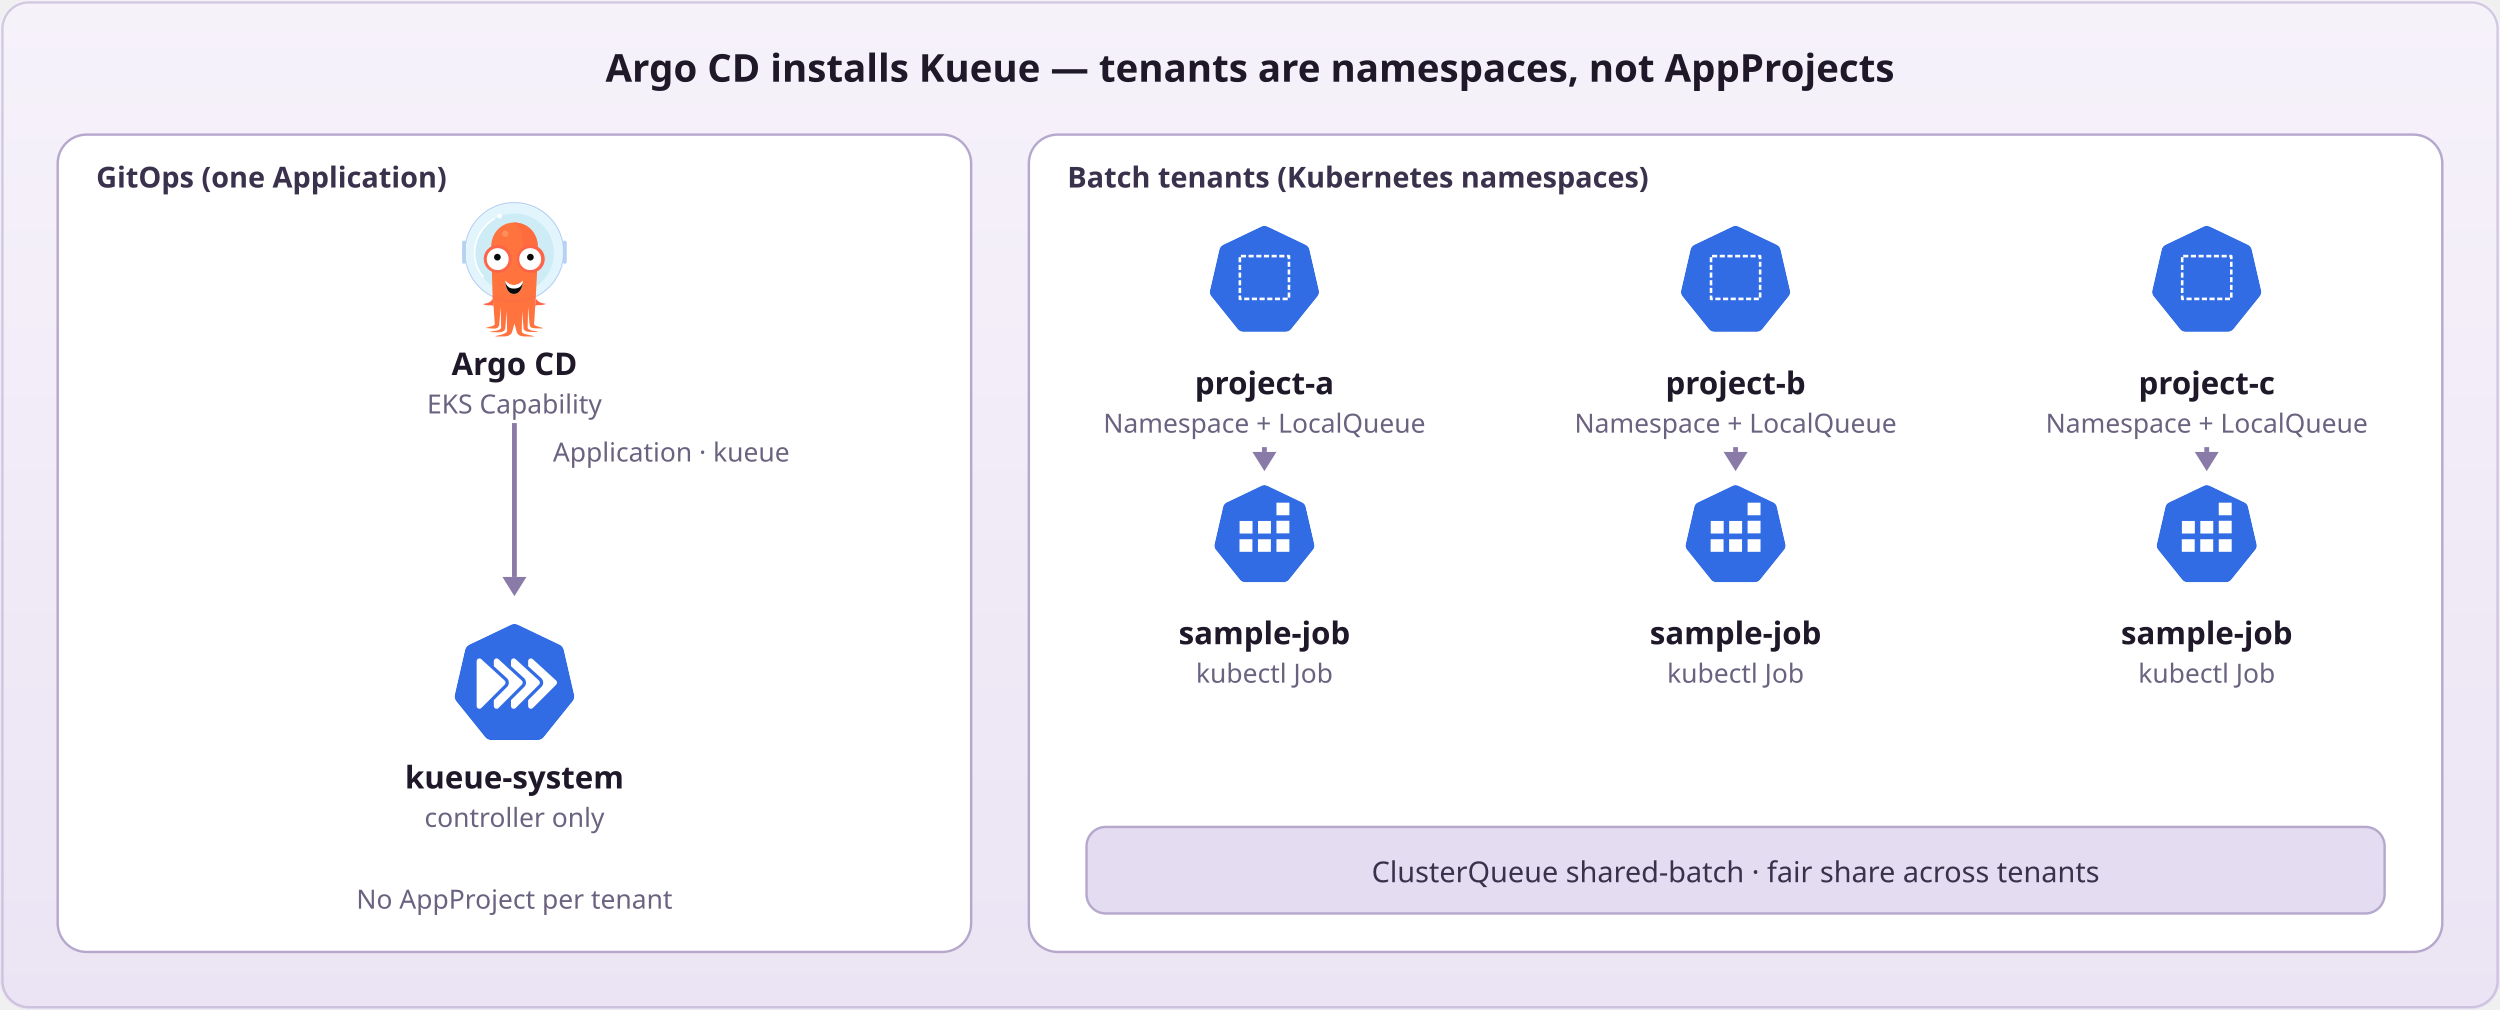
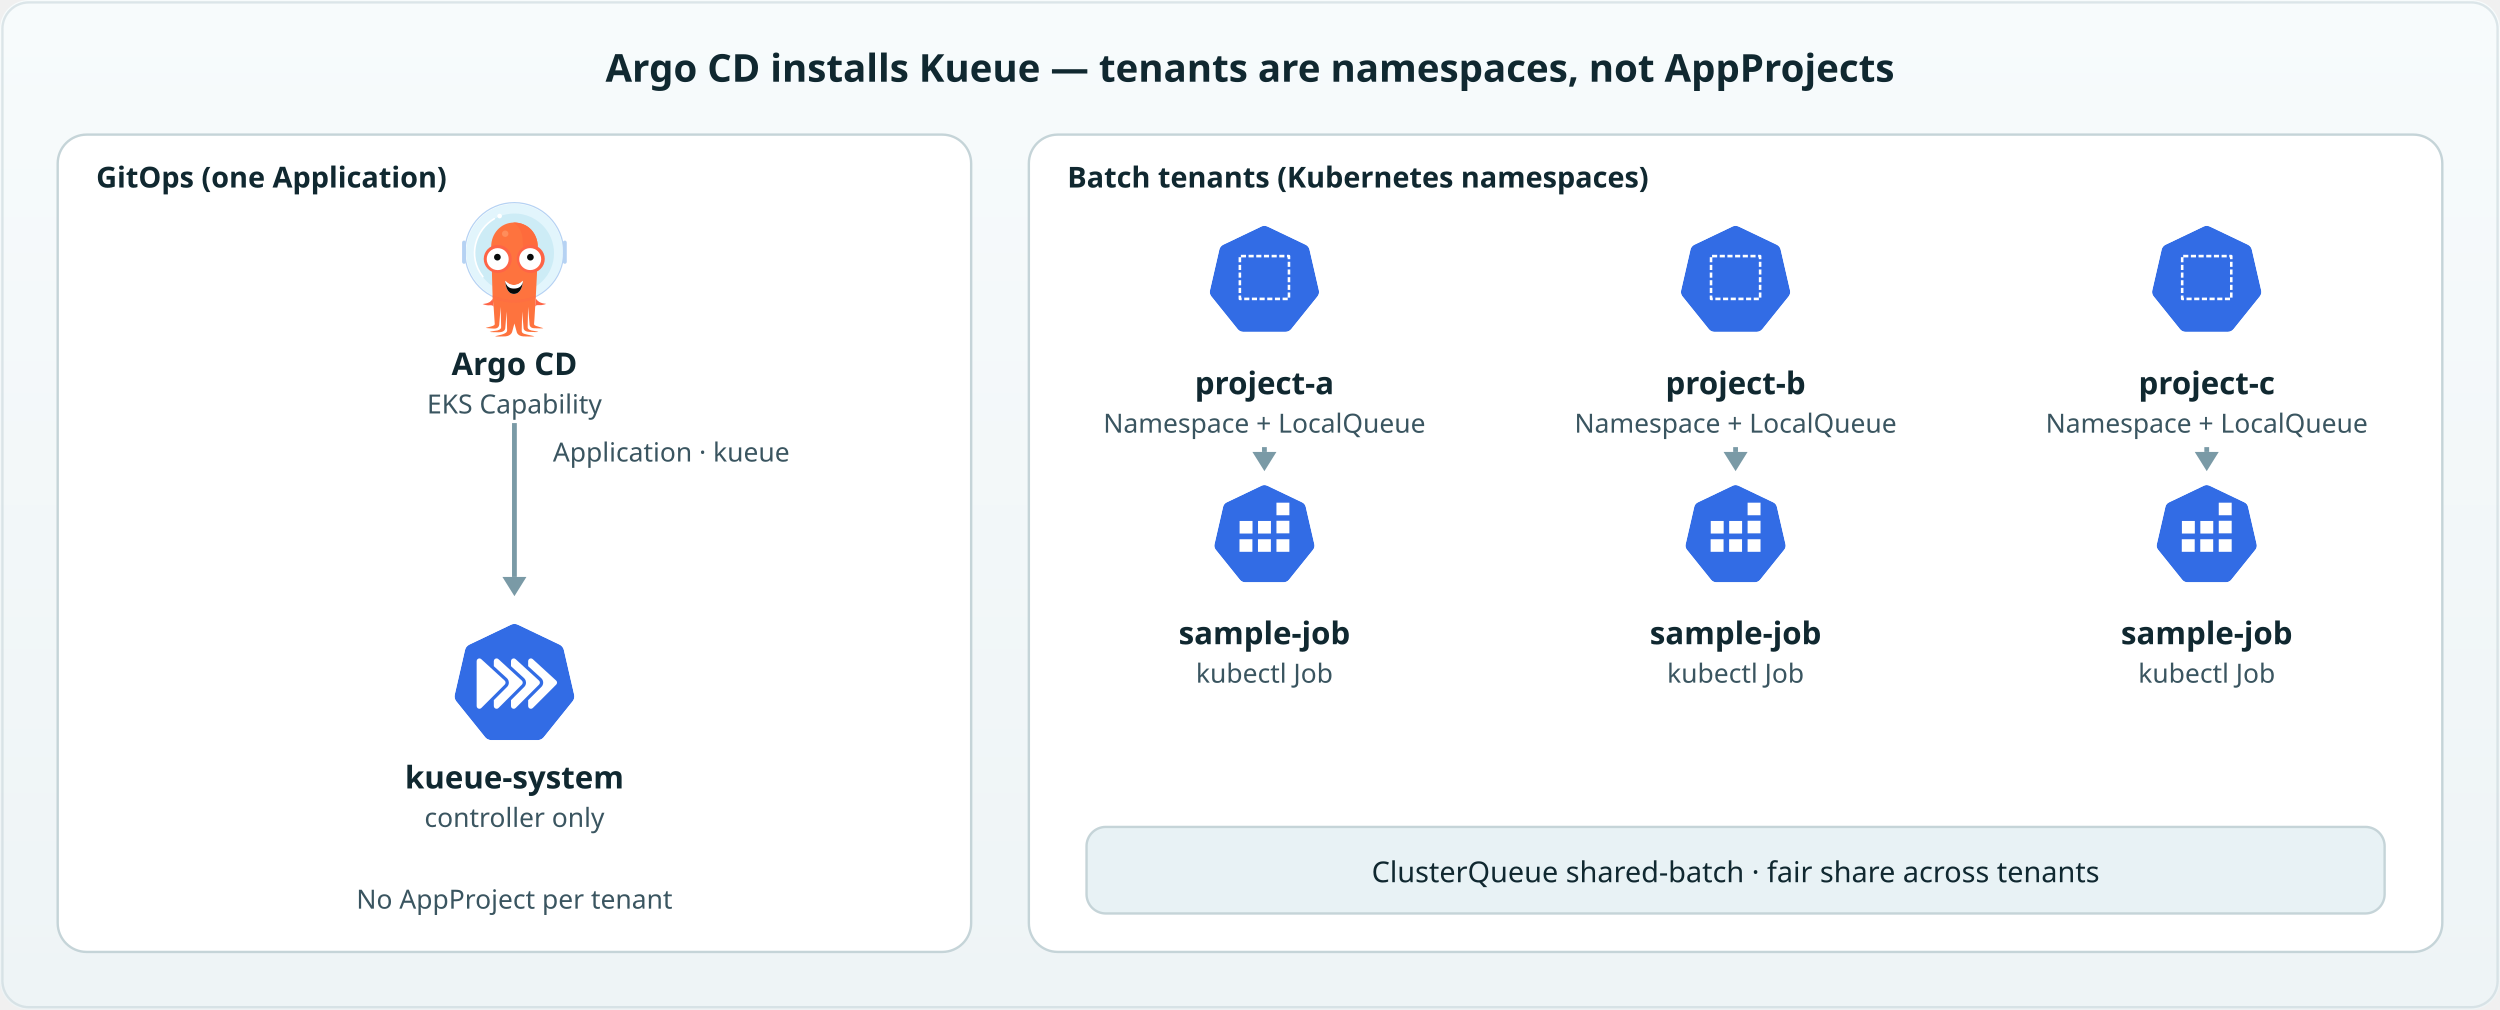
<svg xmlns="http://www.w3.org/2000/svg" width="1040" height="420" viewBox="0 0 1040 420" fill="none" color-scheme="light">
  <defs>
    <linearGradient id="bg" x1="0" y1="0" x2="0" y2="1" gradientUnits="objectBoundingBox">
-       <stop stop-color="#f6f2fa" />
-       <stop offset="1" stop-color="#ebe4f4" />
+       <stop stop-color="#f7fbfc" />
+       <stop offset="1" stop-color="#eef4f6" />
    </linearGradient>
  </defs>
  <rect width="1040" height="420" rx="12" fill="url(#bg)" />
-   <rect x="1" y="1" width="1038" height="418" rx="11" stroke="#b5a8cc" stroke-width="1" fill="none" opacity="0.55" />
-   <text x="520" y="34" text-anchor="middle" fill="#1f1829" font-family="sans-serif" font-size="16" font-weight="600">Argo CD installs Kueue — tenants are namespaces, not AppProjects</text>
-   <rect x="24" y="56" width="380" height="340" rx="12" fill="#ffffff" stroke="#b5a8cc" stroke-width="1" />
-   <text x="40" y="78" fill="#3a314d" font-family="sans-serif" font-size="12" font-weight="600">GitOps (one Application)</text>
+   <rect x="1" y="1" width="1038" height="418" rx="11" stroke="#c5d4d8" stroke-width="1" fill="none" opacity="0.55" />
+   <text x="520" y="34" text-anchor="middle" fill="#102830" font-family="sans-serif" font-size="16" font-weight="600">Argo CD installs Kueue — tenants are namespaces, not AppProjects</text>
+   <rect x="24" y="56" width="380" height="340" rx="12" fill="#ffffff" stroke="#c5d4d8" stroke-width="1" />
+   <text x="40" y="78" fill="#102830" font-family="sans-serif" font-size="12" font-weight="600">GitOps (one Application)</text>
  <g transform="translate(192.2222 84) scale(0.07496653)">
    <path id="argo-a" fill="#fff" d="M336.76 437.61c0 28.31-18.83 43.36-49.29 43.36-30.45 0-47.2-17.84-47.2-43.36 0 0 16.75 23.65 47.2 23.65 30.46 0 49.3-23.65 49.3-23.65Z" />
    <path fill="#E2F5FC" d="M290.5 547.98c148.47 0 268.84-120.45 268.84-269.04 0-148.58-120.37-269.03-268.84-269.03-148.47 0-268.84 120.45-268.84 269.03 0 148.59 120.37 269.04 268.84 269.04Z" />
    <path fill="#CDECF6" d="M290.5 504.04c121.36 0 219.74-98.45 219.74-219.9S411.86 64.24 290.5 64.24c-121.36 0-219.74 98.45-219.74 219.9s98.38 219.9 219.74 219.9Z" />
    <path fill="#fff" d="M208.31 91.51a12.98 12.98 0 1 0 0-25.96 12.98 12.98 0 0 0 0 25.96Zm-96.57 325.82a4.5 4.5 0 1 0 7.08-5.54c-87.8-112.21-37.15-257.65 62.5-314.74a4.5 4.5 0 0 0-4.47-7.8C73.23 148.6 20.03 300.12 111.74 417.33Z" />
    <path fill="#B5D2F3" d="M19.26 225.54a3.5 3.5 0 1 0-7 0h7Zm-7 105.38a3.5 3.5 0 1 0 7 0h-7Zm555.07-105.88a3.5 3.5 0 1 0-7 0h7Zm-7 105.38a3.5 3.5 0 1 0 7 0h-7ZM289.79 555.97c153.28 0 277.54-124.35 277.54-277.73h-7c0 149.52-121.13 270.73-270.54 270.73v7Zm277.54-277.73C567.33 124.84 443.07.5 289.79.5v7c149.41 0 270.54 121.21 270.54 270.74h7ZM289.79.5C136.51.5 12.26 124.85 12.26 278.24h7C19.26 128.7 140.38 7.5 289.79 7.5v-7ZM12.26 278.24c0 153.38 124.25 277.73 277.53 277.73v-7c-149.4 0-270.53-121.2-270.53-270.73h-7Zm0-52.7v105.38h7V225.54h-7Zm548.07-.5v105.38h7V225.04h-7Z" />
    <path fill="#B5D2F3" d="M21.66 225.73a10.84 10.84 0 1 0-21.66 0v106.43a10.84 10.84 0 1 0 21.66 0V225.73Zm559.34 0a10.84 10.84 0 1 0-21.66 0v106.43a10.84 10.84 0 1 0 21.66 0V225.73Z" />
    <path fill="#FE733E" d="M171.17 687.76c12.53-5.1 9.98-10.2 9.98-12.74l-6.1-92.55-5.37-46.3-8.12-289.07c0-68.6 50.73-132.72 127.3-132.72s130.76 61.71 130.88 132.77c-2.2 137.24-5.9 189.47-11.07 288.02-.63 13.47-2.38 33.86-2.96 46.32-2.88 61.66-6.14 91.87-6.14 93.53 0 2.55-2.54 7.64 9.98 12.74 12.52 5.1 41.46 11.71 41.46 13.33 0 1.6-48.89 0-48.89 0-28.02 0-28.02-20.98-28.02-26.07 0-5.1-7.64-92.6-7.64-92.6l-2.55 112.99c0 5.1 2.55 12.74 20.38 17.84 0 0 38.91 5.89 38.91 8.01 0 2.13-46.55 0-46.55 0-35.45 0-35.45-20.75-35.45-20.75l-7.64-92.6S331 700.5 331 713.24c0 9.99 1.73 17.63 29.54 22.73 13.43 3.73 40.54 8.35 40.54 10.2 0 1.85-61.86 0-61.86 0-33.11-2.55-36.24-25.5-36.24-25.5l-12.55-46.14-12.5 46.15s-5.09 22.94-38.2 25.49c0 0-56.17 1.85-56.17 0s22.5-5.99 36.81-10.2c19.36-5.69 29.55-12.74 29.55-22.73 0-12.74-2.55-105.35-2.55-105.35l-7.64 92.6s0 22.74-35.45 22.74c0 0-50.5.15-50.5-1.98 0-2.12 42.64-8 42.64-8 17.83-5.1 20.38-12.75 20.38-17.85l-2.55-113s-7.64 87.5-7.64 92.6c0 5.1 0 28.05-28.02 28.05 0 0-47.13-2.33-47.13-3.95 0-1.6 27.18-6.25 39.7-11.35Z" />
    <path fill="#FE6446" d="M169.68 536.16s-5.23 12.8-17.05 19.7c-11.81 6.9-25.51 9.14-38.4 10.84 0 0 17.72 8.87 39.39 6.9 13.58-1.1 19.28 2.36 21.42 8.87l-5.36-46.3Zm238.99-.99s7.63 12.8 19.45 19.7c11.82 6.9 25.51 9.15 38.4 10.85 0 0-17.72 8.87-39.38 6.9-13.58-1.1-19.29 2.35-21.43 8.87l2.96-46.32Z" />
    <path fill="#FE6446" d="m408.81 533 .99-16.02c-62.56 29.54-120.7 26.43-120.7 26.43s-58.49 2.45-119.92-26.57l.4 15.57s43.82 26.94 119.52 26.94c75.7 0 119.71-26.35 119.71-26.35Z" opacity=".3" />
    <path fill="#FEA777" d="M238.78 194.25a17.84 17.84 0 1 0-.01-35.67 17.84 17.84 0 0 0 .01 35.67Z" opacity=".5" />
    <path fill="#FE6B3C" d="M419.5 249.06s1.88-22.34-7.88-48.94c-26.77-73.01-92.56-87.71-128.02-85.64 0 0 50.28 23.76 52.61 99.8 1.06 33.72 1.06 34.78 1.06 34.78h82.23Z" />
    <use href="#argo-a" />
    <use href="#argo-a" />
    <path fill="#fff" d="M336.76 437.61c0 28.31-11.39 72.92-49.29 72.92s-47.2-47.4-47.2-72.92c0 0 0 43.36 47.2 43.36 51.62 0 49.3-43.36 49.3-43.36Z" />
    <path fill="#070909" d="M336.76 437.61c0 28.31-11.39 72.92-49.29 72.92s-47.2-47.4-47.2-72.92c0 0 0 43.36 47.2 43.36 51.62 0 49.3-43.36 49.3-43.36Z" />
    <path fill="#FE6446" d="M197.93 394.25a77.82 77.82 0 0 0 77.8-77.85c0-43-34.83-77.85-77.8-77.85a77.82 77.82 0 0 0-77.8 77.85c0 43 34.84 77.85 77.8 77.85Z" />
    <path fill="#fff" d="M197.73 378.32a60.94 60.94 0 0 0 60.92-60.96 60.94 60.94 0 0 0-60.92-60.97 60.94 60.94 0 0 0-60.92 60.97 60.94 60.94 0 0 0 60.92 60.96Z" />
    <path fill="#090B0B" d="M195.96 325.27a18.72 18.72 0 1 0-.01-37.44 18.72 18.72 0 0 0 .01 37.44Z" />
    <path fill="#FE6446" d="M381.1 394.25a77.82 77.82 0 0 0 77.79-77.85c0-43-34.83-77.85-77.8-77.85a77.82 77.82 0 0 0-77.79 77.85c0 43 34.83 77.85 77.8 77.85Z" />
    <path fill="#fff" d="M378 378.21a60.94 60.94 0 0 0 60.93-60.96A60.94 60.94 0 0 0 378 256.29a60.94 60.94 0 0 0-60.92 60.96A60.94 60.94 0 0 0 378 378.21Z" />
    <path fill="#090B0B" d="M379.13 325.27a18.72 18.72 0 1 0-.02-37.44 18.72 18.72 0 0 0 .01 37.44Z" />
  </g>
-   <text x="214" y="156" text-anchor="middle" fill="#1f1829" font-family="sans-serif" font-size="13" font-weight="600">Argo CD</text>
-   <text x="214" y="172" text-anchor="middle" fill="#6b6280" font-family="sans-serif" font-size="11">EKS Capability</text>
-   <line x1="214" y1="176" x2="214" y2="240" stroke="#8a7aa8" stroke-width="2" />
-   <polygon points="209,240 214,248 219,240" fill="#8a7aa8" />
-   <text x="230" y="192" fill="#6b6280" font-family="sans-serif" font-size="11">Application · kueue</text>
+   <text x="214" y="156" text-anchor="middle" fill="#102830" font-family="sans-serif" font-size="13" font-weight="600">Argo CD</text>
+   <text x="214" y="172" text-anchor="middle" fill="#3a5560" font-family="sans-serif" font-size="11">EKS Capability</text>
+   <line x1="214" y1="176" x2="214" y2="240" stroke="#7a9aa6" stroke-width="2" />
+   <polygon points="209,240 214,248 219,240" fill="#7a9aa6" />
+   <text x="230" y="192" fill="#3a5560" font-family="sans-serif" font-size="11">Application · kueue</text>
  <g transform="translate(186 256) scale(0.112)">
    <defs>
      <style>.kueue-light-cls-1{fill:none;}.kueue-light-cls-2{fill:#fff;}.kueue-light-cls-3{fill:#326ce5;}</style>
    </defs>
    <g>
      <path class="kueue-light-cls-3" d="m433.624,128.36c-2.082-8.698-7.954-16.004-16.001-19.907l-154.725-73.875c-8.122-3.876-17.56-3.876-25.682,0l-132.207,63.162-22.496,10.748c-4.024,1.95-7.505,4.751-10.24,8.152-.336.418-.625.872-.939,1.308-.323.45-.67.882-.968,1.349-.449.704-.84,1.443-1.229,2.184-.12.229-.266.443-.38.676-.969,1.968-1.727,4.055-2.247,6.229l-38.164,166.038c-.941,4.196-.944,8.548-.009,12.746.276,1.28.635,2.54,1.077,3.772.747,2.101,1.736,4.108,2.947,5.981.522.807,1.082,1.587,1.678,2.339l107.083,133.135c.056.07.123.131.181.2.419.497.861.971,1.309,1.442.686.73,1.431,1.398,2.186,2.054.171.148.32.32.495.464.121.101.259.18.383.279.834.668,1.689,1.311,2.591,1.885.631.397,1.277.769,1.933,1.118,2.067,1.098,4.255,1.959,6.523,2.559,2.453.672,4.983,1.021,7.526,1.038h1.665l170.051-.04c1.034-.005,2.067-.065,3.094-.182,1.473-.167,2.932-.444,4.364-.829,1.026-.27,2.038-.594,3.03-.97.774-.296,1.547-.592,2.293-.95,1.117-.535,2.201-1.137,3.245-1.804,2.694-1.694,5.093-3.817,7.102-6.286l2.341-2.91.922-1.149,64.55-80.298,39.23-48.803c1.989-2.494,3.552-5.3,4.625-8.305.338-.931.583-1.891.827-2.85.079-.313.199-.613.268-.928v.003c0-.001 0-.001 0-.002.938-4.194.936-8.545-.005-12.738l-38.225-166.036Z" />
      <path class="kueue-light-cls-2" d="m492.032,298.656v-.007l-41.703-181.144c-2.27-9.492-8.679-17.464-17.46-21.721L264.066,15.195c-8.861-4.229-19.159-4.229-28.021,0L67.259,95.832c-8.782,4.254-15.193,12.222-17.467,21.71L8.161,298.698c-1.897,8.436-.319,17.281,4.377,24.541.573.878,1.18,1.729,1.839,2.55l116.827,145.26c6.199,7.568,15.447,11.981,25.23,12.039l187.347-.044c9.78-.056,19.028-4.463,25.232-12.024l116.785-145.273c6.057-7.628,8.348-17.582,6.236-27.09Zm-20.179,8.478c-0.0.001-0.0.002-0.0.003v-.004c-.069.315-.189.616-.268.928-.243.96-.487,1.92-.824,2.852-1.074,3.005-2.639,5.812-4.629,8.307l-39.228,48.798-64.55,80.298-.922,1.149-2.339,2.915c-2.011,2.469-4.412,4.592-7.109,6.286-1.041.666-2.121,1.268-3.234,1.804-.75.347-1.515.661-2.293.944-.994.378-2.007.704-3.034.976-1.432.386-2.89.664-4.364.832-1.027.116-2.06.176-3.094.18l-170.051.04h-1.668c-2.542-.016-5.072-.364-7.524-1.036-2.269-.602-4.457-1.465-6.525-2.566-.657-.35-1.302-.721-1.933-1.118-.903-.574-1.758-1.217-2.591-1.885-.123-.099-.261-.178-.383-.279-.174-.144-.324-.316-.495-.464-.754-.654-1.498-1.321-2.183-2.049-.449-.474-.892-.949-1.311-1.446-.058-.069-.124-.13-.181-.2l-107.083-133.135c-.597-.752-1.156-1.532-1.678-2.339-1.211-1.873-2.2-3.88-2.947-5.981-.442-1.232-.802-2.492-1.077-3.772-.935-4.197-.932-8.549.009-12.746l38.164-166.038c.521-2.174,1.278-4.261,2.247-6.229.115-.233.26-.447.38-.676.389-.741.781-1.481,1.229-2.184.298-.467.645-.899.968-1.349.314-.436.603-.89.939-1.308,2.735-3.402,6.217-6.204,10.242-8.154l22.494-10.746,132.207-63.162c8.122-3.876,17.56-3.876,25.682,0l154.725,73.875c8.047,3.903,13.92,11.209,16.001,19.907l38.225,166.036c.941,4.194.943,8.544.005,12.738Z" />
    </g>
    <g>
      <path class="kueue-light-cls-2" d="m318.379,343.915l87.012-87.012c4.1-4.1,3.953-10.792-.323-14.708l-87.012-79.69c-2.03-1.859-4.447-2.693-6.813-2.693-5.246,0-10.245,4.097-10.245,10.202v18.651l48.587,44.498c4.49,4.112,7.142,9.961,7.275,16.048.134,6.087-2.259,12.047-6.564,16.352l-49.298,49.299v21.854c0,6.137,5.021,10.202,10.255,10.202,2.502,0,5.052-.928,7.126-3.003Z" />
      <path class="kueue-light-cls-2" d="m254.624,343.915l34.126-34.126,6.124-6.124,6.124-6.124,40.638-40.638c4.1-4.1,3.953-10.792-.323-14.708l-40.315-36.923-6.124-5.608-6.124-5.608-34.449-31.55c-2.03-1.859-4.447-2.693-6.813-2.693-5.246,0-10.245,4.097-10.245,10.202v18.651l48.587,44.498c1.085.994,2.06,2.091,2.921,3.266,2.701,3.689,4.253,8.166,4.355,12.782.109,4.949-1.453,9.815-4.355,13.775-.667.91-1.405,1.773-2.209,2.578l-49.298,49.298v21.854c0,6.137,5.021,10.202,10.255,10.202,2.502,0,5.052-.928,7.126-3.003Z" />
      <path class="kueue-light-cls-2" d="m190.868,343.915l34.126-34.126,6.123-6.123,6.124-6.124,40.638-40.638c4.1-4.1,3.953-10.792-.323-14.708l-40.315-36.923-6.124-5.609-6.123-5.608-34.449-31.55c-2.03-1.859-4.447-2.693-6.813-2.693-5.246,0-10.245,4.097-10.245,10.202v18.652l48.586,44.498c1.085.994,2.061,2.091,2.921,3.267,2.701,3.688,4.252,8.166,4.354,12.781.109,4.949-1.453,9.814-4.354,13.774-.667.911-1.405,1.774-2.21,2.579l-49.298,49.298v21.855c0,6.137,5.021,10.202,10.255,10.202,2.502,0,5.052-.928,7.126-3.003Z" />
      <path class="kueue-light-cls-2" d="m127.112,343.915l34.127-34.127,6.123-6.123,6.124-6.124,40.637-40.637c4.1-4.1,3.953-10.792-.323-14.708l-40.315-36.922-6.124-5.609-6.123-5.608-34.45-31.551c-2.03-1.859-4.447-2.693-6.813-2.693-5.246,0-10.245,4.097-10.245,10.202v166.702c0,6.137,5.021,10.202,10.255,10.202,2.502,0,5.052-.928,7.126-3.003Z" />
    </g>
  </g>
-   <text x="214" y="328" text-anchor="middle" fill="#1f1829" font-family="sans-serif" font-size="13" font-weight="600">kueue-system</text>
-   <text x="214" y="344" text-anchor="middle" fill="#6b6280" font-family="sans-serif" font-size="11">controller only</text>
-   <text x="214" y="378" text-anchor="middle" fill="#6b6280" font-family="sans-serif" font-size="11">No AppProject per tenant</text>
-   <rect x="428" y="56" width="588" height="340" rx="12" fill="#ffffff" stroke="#b5a8cc" stroke-width="1" />
-   <text x="444" y="78" fill="#3a314d" font-family="sans-serif" font-size="12" font-weight="600">Batch tenants (Kubernetes namespaces)</text>
+   <text x="214" y="328" text-anchor="middle" fill="#102830" font-family="sans-serif" font-size="13" font-weight="600">kueue-system</text>
+   <text x="214" y="344" text-anchor="middle" fill="#3a5560" font-family="sans-serif" font-size="11">controller only</text>
+   <text x="214" y="378" text-anchor="middle" fill="#3a5560" font-family="sans-serif" font-size="11">No AppProject per tenant</text>
+   <rect x="428" y="56" width="588" height="340" rx="12" fill="#ffffff" stroke="#c5d4d8" stroke-width="1" />
+   <text x="444" y="78" fill="#102830" font-family="sans-serif" font-size="12" font-weight="600">Batch tenants (Kubernetes namespaces)</text>
  <g transform="translate(502 92.71188) scale(2.661442)">
    <defs id="ns-defs13820" />
    <g id="ns-layer1" transform="translate(-0.9926264,-1.174181)">
      <g id="ns-g70" transform="matrix(1.014889,0,0,1.014889,16.90215,-2.698726)">
        <path id="ns-path3055" d="m -6.849,4.272 a 1.119,1.11 0 0 0 -0.429,0.109 l -5.852,2.796 a 1.119,1.11 0 0 0 -0.606,0.753 l -1.444,6.281 a 1.119,1.11 0 0 0 0.152,0.851 1.119,1.11 0 0 0 0.064,0.088 l 4.051,5.037 a 1.119,1.11 0 0 0 0.875,0.418 l 6.496,-0.002 a 1.119,1.11 0 0 0 0.875,-0.417 L 1.382,15.149 A 1.119,1.11 0 0 0 1.598,14.21 L 0.152,7.929 A 1.119,1.11 0 0 0 -0.453,7.176 L -6.307,4.381 A 1.119,1.11 0 0 0 -6.849,4.272 Z" style="fill:#326ce5;fill-opacity:1;stroke:none;stroke-width:0;stroke-miterlimit:4;stroke-dasharray:none;stroke-opacity:1" />
        <path id="ns-path3054-2-9" d="M -6.852,3.818 A 1.181,1.172 0 0 0 -7.304,3.933 l -6.179,2.951 a 1.181,1.172 0 0 0 -0.639,0.795 l -1.524,6.631 a 1.181,1.172 0 0 0 0.16,0.899 1.181,1.172 0 0 0 0.067,0.093 l 4.276,5.317 a 1.181,1.172 0 0 0 0.924,0.441 l 6.858,-0.002 a 1.181,1.172 0 0 0 0.924,-0.44 l 4.275,-5.318 a 1.181,1.172 0 0 0 0.228,-0.991 L 0.539,7.678 A 1.181,1.172 0 0 0 -0.1,6.883 L -6.279,3.932 A 1.181,1.172 0 0 0 -6.852,3.818 Z m 0.003,0.455 a 1.119,1.11 0 0 1 0.543,0.109 l 5.853,2.795 A 1.119,1.11 0 0 1 0.152,7.929 L 1.598,14.21 a 1.119,1.11 0 0 1 -0.216,0.939 l -4.049,5.037 a 1.119,1.11 0 0 1 -0.875,0.417 l -6.496,0.002 a 1.119,1.11 0 0 1 -0.875,-0.418 l -4.051,-5.037 a 1.119,1.11 0 0 1 -0.064,-0.088 1.119,1.11 0 0 1 -0.152,-0.851 l 1.444,-6.281 a 1.119,1.11 0 0 1 0.606,-0.753 l 5.852,-2.796 a 1.119,1.11 0 0 1 0.429,-0.109 z" style="color:#000000;font-style:normal;font-variant:normal;font-weight:normal;font-stretch:normal;font-size:medium;line-height:normal;font-family:Sans;-inkscape-font-specification:Sans;text-indent:0;text-align:start;text-decoration:none;text-decoration-line:none;letter-spacing:normal;word-spacing:normal;text-transform:none;writing-mode:lr-tb;direction:ltr;baseline-shift:baseline;display:inline;overflow:visible;visibility:visible;fill:#ffffff;fill-opacity:1;fill-rule:nonzero;stroke:none;stroke-width:0;stroke-miterlimit:4;stroke-dasharray:none;marker:none;enable-background:accumulate" text-anchor="start" />
      </g>
      <text id="ns-text2066" y="16.812" x="9.972" style="font-style:normal;font-weight:normal;font-size:10.583px;line-height:6.615px;font-family:Sans;letter-spacing:0px;word-spacing:0px;fill:#ffffff;fill-opacity:1;stroke:none;stroke-width:0.265px;stroke-linecap:butt;stroke-linejoin:miter;stroke-opacity:1" xml:space="preserve">
        <tspan style="font-style:normal;font-variant:normal;font-weight:normal;font-stretch:normal;font-size:2.822px;font-family:Arial;-inkscape-font-specification:'Arial, Normal';text-align:center;writing-mode:lr-tb;fill:#ffffff;fill-opacity:1;stroke-width:0.265px" text-anchor="middle" y="16.812" x="9.972" id="ns-tspan2064">ns</tspan>
      </text>
      <rect y="6.369" x="6.173" height="6.69" width="7.674" id="ns-rect8790" style="opacity:1;fill:none;fill-opacity:1;fill-rule:nonzero;stroke:#ffffff;stroke-width:0.4;stroke-linecap:butt;stroke-linejoin:round;stroke-miterlimit:10;stroke-dasharray:0.8, 0.4;stroke-dashoffset:3.44;stroke-opacity:1" />
    </g>
  </g>
-   <text x="526" y="164" text-anchor="middle" fill="#1f1829" font-family="sans-serif" font-size="13" font-weight="600">project-a</text>
-   <text x="526" y="180" text-anchor="middle" fill="#6b6280" font-family="sans-serif" font-size="11">Namespace + LocalQueue</text>
-   <line x1="526" y1="186" x2="526" y2="188" stroke="#8a7aa8" stroke-width="2" />
-   <polygon points="521,188 526,196 531,188" fill="#8a7aa8" />
+   <text x="526" y="164" text-anchor="middle" fill="#102830" font-family="sans-serif" font-size="13" font-weight="600">project-a</text>
+   <text x="526" y="180" text-anchor="middle" fill="#3a5560" font-family="sans-serif" font-size="11">Namespace + LocalQueue</text>
+   <line x1="526" y1="186" x2="526" y2="188" stroke="#7a9aa6" stroke-width="2" />
+   <polygon points="521,188 526,196 531,188" fill="#7a9aa6" />
  <g transform="translate(504 200.6526) scale(2.439655)">
    <defs id="job-defs13820" />
    <g id="job-layer1" transform="translate(-0.9926264,-1.174181)">
      <g id="job-g70" transform="matrix(1.014889,0,0,1.014889,16.90215,-2.698726)">
        <path id="job-path3055" d="m -6.849,4.272 a 1.119,1.11 0 0 0 -0.429,0.109 l -5.852,2.796 a 1.119,1.11 0 0 0 -0.606,0.753 l -1.444,6.281 a 1.119,1.11 0 0 0 0.152,0.851 1.119,1.11 0 0 0 0.064,0.088 l 4.051,5.037 a 1.119,1.11 0 0 0 0.875,0.418 l 6.496,-0.002 a 1.119,1.11 0 0 0 0.875,-0.417 L 1.382,15.149 A 1.119,1.11 0 0 0 1.598,14.21 L 0.152,7.929 A 1.119,1.11 0 0 0 -0.453,7.176 L -6.307,4.381 A 1.119,1.11 0 0 0 -6.849,4.272 Z" style="fill:#326ce5;fill-opacity:1;stroke:none;stroke-width:0;stroke-miterlimit:4;stroke-dasharray:none;stroke-opacity:1" />
        <path id="job-path3054-2-9" d="M -6.852,3.818 A 1.181,1.172 0 0 0 -7.304,3.933 l -6.179,2.951 a 1.181,1.172 0 0 0 -0.639,0.795 l -1.524,6.631 a 1.181,1.172 0 0 0 0.16,0.899 1.181,1.172 0 0 0 0.067,0.093 l 4.276,5.317 a 1.181,1.172 0 0 0 0.924,0.441 l 6.858,-0.002 a 1.181,1.172 0 0 0 0.924,-0.44 l 4.275,-5.318 a 1.181,1.172 0 0 0 0.228,-0.991 L 0.539,7.678 A 1.181,1.172 0 0 0 -0.1,6.883 L -6.279,3.932 A 1.181,1.172 0 0 0 -6.852,3.818 Z m 0.003,0.455 a 1.119,1.11 0 0 1 0.543,0.109 l 5.853,2.795 A 1.119,1.11 0 0 1 0.152,7.929 L 1.598,14.21 a 1.119,1.11 0 0 1 -0.216,0.939 l -4.049,5.037 a 1.119,1.11 0 0 1 -0.875,0.417 l -6.496,0.002 a 1.119,1.11 0 0 1 -0.875,-0.418 l -4.051,-5.037 a 1.119,1.11 0 0 1 -0.064,-0.088 1.119,1.11 0 0 1 -0.152,-0.851 l 1.444,-6.281 a 1.119,1.11 0 0 1 0.606,-0.753 l 5.852,-2.796 a 1.119,1.11 0 0 1 0.429,-0.109 z" style="color:#000000;font-style:normal;font-variant:normal;font-weight:normal;font-stretch:normal;font-size:medium;line-height:normal;font-family:Sans;-inkscape-font-specification:Sans;text-indent:0;text-align:start;text-decoration:none;text-decoration-line:none;letter-spacing:normal;word-spacing:normal;text-transform:none;writing-mode:lr-tb;direction:ltr;baseline-shift:baseline;display:inline;overflow:visible;visibility:visible;fill:#ffffff;fill-opacity:1;fill-rule:nonzero;stroke:none;stroke-width:0;stroke-miterlimit:4;stroke-dasharray:none;marker:none;enable-background:accumulate" text-anchor="start" />
      </g>
      <text id="job-text2066" y="16.812" x="10.131" style="font-style:normal;font-weight:normal;font-size:10.583px;line-height:6.615px;font-family:Sans;letter-spacing:0px;word-spacing:0px;fill:#ffffff;fill-opacity:1;stroke:none;stroke-width:0.265px;stroke-linecap:butt;stroke-linejoin:miter;stroke-opacity:1" xml:space="preserve">
        <tspan style="font-style:normal;font-variant:normal;font-weight:normal;font-stretch:normal;font-size:2.822px;font-family:Arial;-inkscape-font-specification:'Arial, Normal';text-align:center;writing-mode:lr-tb;fill:#ffffff;fill-opacity:1;stroke-width:0.265px" text-anchor="middle" y="16.812" x="10.131" id="job-tspan2064">job</tspan>
      </text>
      <g id="job-g3345" transform="translate(0.3040563,0)">
        <rect y="10.878" x="5.453" height="2.143" width="2.203" id="job-rect8971" style="opacity:1;fill:#ffffff;fill-opacity:1;fill-rule:nonzero;stroke:none;stroke-width:0.709;stroke-linecap:butt;stroke-linejoin:round;stroke-miterlimit:10;stroke-dasharray:1.418, 1.418;stroke-dashoffset:23.045;stroke-opacity:1" />
        <rect style="opacity:1;fill:#ffffff;fill-opacity:1;fill-rule:nonzero;stroke:none;stroke-width:0.709;stroke-linecap:butt;stroke-linejoin:round;stroke-miterlimit:10;stroke-dasharray:1.418, 1.418;stroke-dashoffset:23.045;stroke-opacity:1" id="job-rect8973" width="2.203" height="2.143" x="8.605" y="10.878" />
        <rect y="10.878" x="11.757" height="2.143" width="2.203" id="job-rect8975" style="opacity:1;fill:#ffffff;fill-opacity:1;fill-rule:nonzero;stroke:none;stroke-width:0.709;stroke-linecap:butt;stroke-linejoin:round;stroke-miterlimit:10;stroke-dasharray:1.418, 1.418;stroke-dashoffset:23.045;stroke-opacity:1" />
        <rect style="opacity:1;fill:#ffffff;fill-opacity:1;fill-rule:nonzero;stroke:none;stroke-width:0.709;stroke-linecap:butt;stroke-linejoin:round;stroke-miterlimit:10;stroke-dasharray:1.418, 1.418;stroke-dashoffset:23.045;stroke-opacity:1" id="job-rect8977" width="2.203" height="2.143" x="11.757" y="7.728" />
        <rect y="7.761" x="8.615" height="2.143" width="2.203" id="job-rect8979" style="opacity:1;fill:#ffffff;fill-opacity:1;fill-rule:nonzero;stroke:none;stroke-width:0.709;stroke-linecap:butt;stroke-linejoin:round;stroke-miterlimit:10;stroke-dasharray:1.418, 1.418;stroke-dashoffset:23.045;stroke-opacity:1" />
        <rect style="opacity:1;fill:#ffffff;fill-opacity:1;fill-rule:nonzero;stroke:none;stroke-width:0.709;stroke-linecap:butt;stroke-linejoin:round;stroke-miterlimit:10;stroke-dasharray:1.418, 1.418;stroke-dashoffset:23.045;stroke-opacity:1" id="job-rect8981" width="2.203" height="2.143" x="5.473" y="7.761" />
        <rect y="4.644" x="11.757" height="2.143" width="2.203" id="job-rect8983" style="opacity:1;fill:#ffffff;fill-opacity:1;fill-rule:nonzero;stroke:none;stroke-width:0.709;stroke-linecap:butt;stroke-linejoin:round;stroke-miterlimit:10;stroke-dasharray:1.418, 1.418;stroke-dashoffset:23.045;stroke-opacity:1" />
      </g>
    </g>
  </g>
-   <text x="526" y="268" text-anchor="middle" fill="#1f1829" font-family="sans-serif" font-size="13" font-weight="600">sample-job</text>
-   <text x="526" y="284" text-anchor="middle" fill="#6b6280" font-family="sans-serif" font-size="11">kubectl Job</text>
+   <text x="526" y="268" text-anchor="middle" fill="#102830" font-family="sans-serif" font-size="13" font-weight="600">sample-job</text>
+   <text x="526" y="284" text-anchor="middle" fill="#3a5560" font-family="sans-serif" font-size="11">kubectl Job</text>
  <g transform="translate(698 92.71188) scale(2.661442)">
    <defs id="ns-defs13820" />
    <g id="ns-layer1" transform="translate(-0.9926264,-1.174181)">
      <g id="ns-g70" transform="matrix(1.014889,0,0,1.014889,16.90215,-2.698726)">
        <path id="ns-path3055" d="m -6.849,4.272 a 1.119,1.11 0 0 0 -0.429,0.109 l -5.852,2.796 a 1.119,1.11 0 0 0 -0.606,0.753 l -1.444,6.281 a 1.119,1.11 0 0 0 0.152,0.851 1.119,1.11 0 0 0 0.064,0.088 l 4.051,5.037 a 1.119,1.11 0 0 0 0.875,0.418 l 6.496,-0.002 a 1.119,1.11 0 0 0 0.875,-0.417 L 1.382,15.149 A 1.119,1.11 0 0 0 1.598,14.21 L 0.152,7.929 A 1.119,1.11 0 0 0 -0.453,7.176 L -6.307,4.381 A 1.119,1.11 0 0 0 -6.849,4.272 Z" style="fill:#326ce5;fill-opacity:1;stroke:none;stroke-width:0;stroke-miterlimit:4;stroke-dasharray:none;stroke-opacity:1" />
        <path id="ns-path3054-2-9" d="M -6.852,3.818 A 1.181,1.172 0 0 0 -7.304,3.933 l -6.179,2.951 a 1.181,1.172 0 0 0 -0.639,0.795 l -1.524,6.631 a 1.181,1.172 0 0 0 0.16,0.899 1.181,1.172 0 0 0 0.067,0.093 l 4.276,5.317 a 1.181,1.172 0 0 0 0.924,0.441 l 6.858,-0.002 a 1.181,1.172 0 0 0 0.924,-0.44 l 4.275,-5.318 a 1.181,1.172 0 0 0 0.228,-0.991 L 0.539,7.678 A 1.181,1.172 0 0 0 -0.1,6.883 L -6.279,3.932 A 1.181,1.172 0 0 0 -6.852,3.818 Z m 0.003,0.455 a 1.119,1.11 0 0 1 0.543,0.109 l 5.853,2.795 A 1.119,1.11 0 0 1 0.152,7.929 L 1.598,14.21 a 1.119,1.11 0 0 1 -0.216,0.939 l -4.049,5.037 a 1.119,1.11 0 0 1 -0.875,0.417 l -6.496,0.002 a 1.119,1.11 0 0 1 -0.875,-0.418 l -4.051,-5.037 a 1.119,1.11 0 0 1 -0.064,-0.088 1.119,1.11 0 0 1 -0.152,-0.851 l 1.444,-6.281 a 1.119,1.11 0 0 1 0.606,-0.753 l 5.852,-2.796 a 1.119,1.11 0 0 1 0.429,-0.109 z" style="color:#000000;font-style:normal;font-variant:normal;font-weight:normal;font-stretch:normal;font-size:medium;line-height:normal;font-family:Sans;-inkscape-font-specification:Sans;text-indent:0;text-align:start;text-decoration:none;text-decoration-line:none;letter-spacing:normal;word-spacing:normal;text-transform:none;writing-mode:lr-tb;direction:ltr;baseline-shift:baseline;display:inline;overflow:visible;visibility:visible;fill:#ffffff;fill-opacity:1;fill-rule:nonzero;stroke:none;stroke-width:0;stroke-miterlimit:4;stroke-dasharray:none;marker:none;enable-background:accumulate" text-anchor="start" />
      </g>
      <text id="ns-text2066" y="16.812" x="9.972" style="font-style:normal;font-weight:normal;font-size:10.583px;line-height:6.615px;font-family:Sans;letter-spacing:0px;word-spacing:0px;fill:#ffffff;fill-opacity:1;stroke:none;stroke-width:0.265px;stroke-linecap:butt;stroke-linejoin:miter;stroke-opacity:1" xml:space="preserve">
        <tspan style="font-style:normal;font-variant:normal;font-weight:normal;font-stretch:normal;font-size:2.822px;font-family:Arial;-inkscape-font-specification:'Arial, Normal';text-align:center;writing-mode:lr-tb;fill:#ffffff;fill-opacity:1;stroke-width:0.265px" text-anchor="middle" y="16.812" x="9.972" id="ns-tspan2064">ns</tspan>
      </text>
      <rect y="6.369" x="6.173" height="6.69" width="7.674" id="ns-rect8790" style="opacity:1;fill:none;fill-opacity:1;fill-rule:nonzero;stroke:#ffffff;stroke-width:0.4;stroke-linecap:butt;stroke-linejoin:round;stroke-miterlimit:10;stroke-dasharray:0.8, 0.4;stroke-dashoffset:3.44;stroke-opacity:1" />
    </g>
  </g>
-   <text x="722" y="164" text-anchor="middle" fill="#1f1829" font-family="sans-serif" font-size="13" font-weight="600">project-b</text>
-   <text x="722" y="180" text-anchor="middle" fill="#6b6280" font-family="sans-serif" font-size="11">Namespace + LocalQueue</text>
-   <line x1="722" y1="186" x2="722" y2="188" stroke="#8a7aa8" stroke-width="2" />
-   <polygon points="717,188 722,196 727,188" fill="#8a7aa8" />
+   <text x="722" y="164" text-anchor="middle" fill="#102830" font-family="sans-serif" font-size="13" font-weight="600">project-b</text>
+   <text x="722" y="180" text-anchor="middle" fill="#3a5560" font-family="sans-serif" font-size="11">Namespace + LocalQueue</text>
+   <line x1="722" y1="186" x2="722" y2="188" stroke="#7a9aa6" stroke-width="2" />
+   <polygon points="717,188 722,196 727,188" fill="#7a9aa6" />
  <g transform="translate(700 200.6526) scale(2.439655)">
    <defs id="job-defs13820" />
    <g id="job-layer1" transform="translate(-0.9926264,-1.174181)">
      <g id="job-g70" transform="matrix(1.014889,0,0,1.014889,16.90215,-2.698726)">
        <path id="job-path3055" d="m -6.849,4.272 a 1.119,1.11 0 0 0 -0.429,0.109 l -5.852,2.796 a 1.119,1.11 0 0 0 -0.606,0.753 l -1.444,6.281 a 1.119,1.11 0 0 0 0.152,0.851 1.119,1.11 0 0 0 0.064,0.088 l 4.051,5.037 a 1.119,1.11 0 0 0 0.875,0.418 l 6.496,-0.002 a 1.119,1.11 0 0 0 0.875,-0.417 L 1.382,15.149 A 1.119,1.11 0 0 0 1.598,14.21 L 0.152,7.929 A 1.119,1.11 0 0 0 -0.453,7.176 L -6.307,4.381 A 1.119,1.11 0 0 0 -6.849,4.272 Z" style="fill:#326ce5;fill-opacity:1;stroke:none;stroke-width:0;stroke-miterlimit:4;stroke-dasharray:none;stroke-opacity:1" />
        <path id="job-path3054-2-9" d="M -6.852,3.818 A 1.181,1.172 0 0 0 -7.304,3.933 l -6.179,2.951 a 1.181,1.172 0 0 0 -0.639,0.795 l -1.524,6.631 a 1.181,1.172 0 0 0 0.16,0.899 1.181,1.172 0 0 0 0.067,0.093 l 4.276,5.317 a 1.181,1.172 0 0 0 0.924,0.441 l 6.858,-0.002 a 1.181,1.172 0 0 0 0.924,-0.44 l 4.275,-5.318 a 1.181,1.172 0 0 0 0.228,-0.991 L 0.539,7.678 A 1.181,1.172 0 0 0 -0.1,6.883 L -6.279,3.932 A 1.181,1.172 0 0 0 -6.852,3.818 Z m 0.003,0.455 a 1.119,1.11 0 0 1 0.543,0.109 l 5.853,2.795 A 1.119,1.11 0 0 1 0.152,7.929 L 1.598,14.21 a 1.119,1.11 0 0 1 -0.216,0.939 l -4.049,5.037 a 1.119,1.11 0 0 1 -0.875,0.417 l -6.496,0.002 a 1.119,1.11 0 0 1 -0.875,-0.418 l -4.051,-5.037 a 1.119,1.11 0 0 1 -0.064,-0.088 1.119,1.11 0 0 1 -0.152,-0.851 l 1.444,-6.281 a 1.119,1.11 0 0 1 0.606,-0.753 l 5.852,-2.796 a 1.119,1.11 0 0 1 0.429,-0.109 z" style="color:#000000;font-style:normal;font-variant:normal;font-weight:normal;font-stretch:normal;font-size:medium;line-height:normal;font-family:Sans;-inkscape-font-specification:Sans;text-indent:0;text-align:start;text-decoration:none;text-decoration-line:none;letter-spacing:normal;word-spacing:normal;text-transform:none;writing-mode:lr-tb;direction:ltr;baseline-shift:baseline;display:inline;overflow:visible;visibility:visible;fill:#ffffff;fill-opacity:1;fill-rule:nonzero;stroke:none;stroke-width:0;stroke-miterlimit:4;stroke-dasharray:none;marker:none;enable-background:accumulate" text-anchor="start" />
      </g>
      <text id="job-text2066" y="16.812" x="10.131" style="font-style:normal;font-weight:normal;font-size:10.583px;line-height:6.615px;font-family:Sans;letter-spacing:0px;word-spacing:0px;fill:#ffffff;fill-opacity:1;stroke:none;stroke-width:0.265px;stroke-linecap:butt;stroke-linejoin:miter;stroke-opacity:1" xml:space="preserve">
        <tspan style="font-style:normal;font-variant:normal;font-weight:normal;font-stretch:normal;font-size:2.822px;font-family:Arial;-inkscape-font-specification:'Arial, Normal';text-align:center;writing-mode:lr-tb;fill:#ffffff;fill-opacity:1;stroke-width:0.265px" text-anchor="middle" y="16.812" x="10.131" id="job-tspan2064">job</tspan>
      </text>
      <g id="job-g3345" transform="translate(0.3040563,0)">
        <rect y="10.878" x="5.453" height="2.143" width="2.203" id="job-rect8971" style="opacity:1;fill:#ffffff;fill-opacity:1;fill-rule:nonzero;stroke:none;stroke-width:0.709;stroke-linecap:butt;stroke-linejoin:round;stroke-miterlimit:10;stroke-dasharray:1.418, 1.418;stroke-dashoffset:23.045;stroke-opacity:1" />
        <rect style="opacity:1;fill:#ffffff;fill-opacity:1;fill-rule:nonzero;stroke:none;stroke-width:0.709;stroke-linecap:butt;stroke-linejoin:round;stroke-miterlimit:10;stroke-dasharray:1.418, 1.418;stroke-dashoffset:23.045;stroke-opacity:1" id="job-rect8973" width="2.203" height="2.143" x="8.605" y="10.878" />
        <rect y="10.878" x="11.757" height="2.143" width="2.203" id="job-rect8975" style="opacity:1;fill:#ffffff;fill-opacity:1;fill-rule:nonzero;stroke:none;stroke-width:0.709;stroke-linecap:butt;stroke-linejoin:round;stroke-miterlimit:10;stroke-dasharray:1.418, 1.418;stroke-dashoffset:23.045;stroke-opacity:1" />
        <rect style="opacity:1;fill:#ffffff;fill-opacity:1;fill-rule:nonzero;stroke:none;stroke-width:0.709;stroke-linecap:butt;stroke-linejoin:round;stroke-miterlimit:10;stroke-dasharray:1.418, 1.418;stroke-dashoffset:23.045;stroke-opacity:1" id="job-rect8977" width="2.203" height="2.143" x="11.757" y="7.728" />
        <rect y="7.761" x="8.615" height="2.143" width="2.203" id="job-rect8979" style="opacity:1;fill:#ffffff;fill-opacity:1;fill-rule:nonzero;stroke:none;stroke-width:0.709;stroke-linecap:butt;stroke-linejoin:round;stroke-miterlimit:10;stroke-dasharray:1.418, 1.418;stroke-dashoffset:23.045;stroke-opacity:1" />
        <rect style="opacity:1;fill:#ffffff;fill-opacity:1;fill-rule:nonzero;stroke:none;stroke-width:0.709;stroke-linecap:butt;stroke-linejoin:round;stroke-miterlimit:10;stroke-dasharray:1.418, 1.418;stroke-dashoffset:23.045;stroke-opacity:1" id="job-rect8981" width="2.203" height="2.143" x="5.473" y="7.761" />
        <rect y="4.644" x="11.757" height="2.143" width="2.203" id="job-rect8983" style="opacity:1;fill:#ffffff;fill-opacity:1;fill-rule:nonzero;stroke:none;stroke-width:0.709;stroke-linecap:butt;stroke-linejoin:round;stroke-miterlimit:10;stroke-dasharray:1.418, 1.418;stroke-dashoffset:23.045;stroke-opacity:1" />
      </g>
    </g>
  </g>
-   <text x="722" y="268" text-anchor="middle" fill="#1f1829" font-family="sans-serif" font-size="13" font-weight="600">sample-job</text>
-   <text x="722" y="284" text-anchor="middle" fill="#6b6280" font-family="sans-serif" font-size="11">kubectl Job</text>
+   <text x="722" y="268" text-anchor="middle" fill="#102830" font-family="sans-serif" font-size="13" font-weight="600">sample-job</text>
+   <text x="722" y="284" text-anchor="middle" fill="#3a5560" font-family="sans-serif" font-size="11">kubectl Job</text>
  <g transform="translate(894 92.71188) scale(2.661442)">
    <defs id="ns-defs13820" />
    <g id="ns-layer1" transform="translate(-0.9926264,-1.174181)">
      <g id="ns-g70" transform="matrix(1.014889,0,0,1.014889,16.90215,-2.698726)">
        <path id="ns-path3055" d="m -6.849,4.272 a 1.119,1.11 0 0 0 -0.429,0.109 l -5.852,2.796 a 1.119,1.11 0 0 0 -0.606,0.753 l -1.444,6.281 a 1.119,1.11 0 0 0 0.152,0.851 1.119,1.11 0 0 0 0.064,0.088 l 4.051,5.037 a 1.119,1.11 0 0 0 0.875,0.418 l 6.496,-0.002 a 1.119,1.11 0 0 0 0.875,-0.417 L 1.382,15.149 A 1.119,1.11 0 0 0 1.598,14.21 L 0.152,7.929 A 1.119,1.11 0 0 0 -0.453,7.176 L -6.307,4.381 A 1.119,1.11 0 0 0 -6.849,4.272 Z" style="fill:#326ce5;fill-opacity:1;stroke:none;stroke-width:0;stroke-miterlimit:4;stroke-dasharray:none;stroke-opacity:1" />
        <path id="ns-path3054-2-9" d="M -6.852,3.818 A 1.181,1.172 0 0 0 -7.304,3.933 l -6.179,2.951 a 1.181,1.172 0 0 0 -0.639,0.795 l -1.524,6.631 a 1.181,1.172 0 0 0 0.16,0.899 1.181,1.172 0 0 0 0.067,0.093 l 4.276,5.317 a 1.181,1.172 0 0 0 0.924,0.441 l 6.858,-0.002 a 1.181,1.172 0 0 0 0.924,-0.44 l 4.275,-5.318 a 1.181,1.172 0 0 0 0.228,-0.991 L 0.539,7.678 A 1.181,1.172 0 0 0 -0.1,6.883 L -6.279,3.932 A 1.181,1.172 0 0 0 -6.852,3.818 Z m 0.003,0.455 a 1.119,1.11 0 0 1 0.543,0.109 l 5.853,2.795 A 1.119,1.11 0 0 1 0.152,7.929 L 1.598,14.21 a 1.119,1.11 0 0 1 -0.216,0.939 l -4.049,5.037 a 1.119,1.11 0 0 1 -0.875,0.417 l -6.496,0.002 a 1.119,1.11 0 0 1 -0.875,-0.418 l -4.051,-5.037 a 1.119,1.11 0 0 1 -0.064,-0.088 1.119,1.11 0 0 1 -0.152,-0.851 l 1.444,-6.281 a 1.119,1.11 0 0 1 0.606,-0.753 l 5.852,-2.796 a 1.119,1.11 0 0 1 0.429,-0.109 z" style="color:#000000;font-style:normal;font-variant:normal;font-weight:normal;font-stretch:normal;font-size:medium;line-height:normal;font-family:Sans;-inkscape-font-specification:Sans;text-indent:0;text-align:start;text-decoration:none;text-decoration-line:none;letter-spacing:normal;word-spacing:normal;text-transform:none;writing-mode:lr-tb;direction:ltr;baseline-shift:baseline;display:inline;overflow:visible;visibility:visible;fill:#ffffff;fill-opacity:1;fill-rule:nonzero;stroke:none;stroke-width:0;stroke-miterlimit:4;stroke-dasharray:none;marker:none;enable-background:accumulate" text-anchor="start" />
      </g>
      <text id="ns-text2066" y="16.812" x="9.972" style="font-style:normal;font-weight:normal;font-size:10.583px;line-height:6.615px;font-family:Sans;letter-spacing:0px;word-spacing:0px;fill:#ffffff;fill-opacity:1;stroke:none;stroke-width:0.265px;stroke-linecap:butt;stroke-linejoin:miter;stroke-opacity:1" xml:space="preserve">
        <tspan style="font-style:normal;font-variant:normal;font-weight:normal;font-stretch:normal;font-size:2.822px;font-family:Arial;-inkscape-font-specification:'Arial, Normal';text-align:center;writing-mode:lr-tb;fill:#ffffff;fill-opacity:1;stroke-width:0.265px" text-anchor="middle" y="16.812" x="9.972" id="ns-tspan2064">ns</tspan>
      </text>
      <rect y="6.369" x="6.173" height="6.69" width="7.674" id="ns-rect8790" style="opacity:1;fill:none;fill-opacity:1;fill-rule:nonzero;stroke:#ffffff;stroke-width:0.4;stroke-linecap:butt;stroke-linejoin:round;stroke-miterlimit:10;stroke-dasharray:0.8, 0.4;stroke-dashoffset:3.44;stroke-opacity:1" />
    </g>
  </g>
-   <text x="918" y="164" text-anchor="middle" fill="#1f1829" font-family="sans-serif" font-size="13" font-weight="600">project-c</text>
-   <text x="918" y="180" text-anchor="middle" fill="#6b6280" font-family="sans-serif" font-size="11">Namespace + LocalQueue</text>
-   <line x1="918" y1="186" x2="918" y2="188" stroke="#8a7aa8" stroke-width="2" />
-   <polygon points="913,188 918,196 923,188" fill="#8a7aa8" />
+   <text x="918" y="164" text-anchor="middle" fill="#102830" font-family="sans-serif" font-size="13" font-weight="600">project-c</text>
+   <text x="918" y="180" text-anchor="middle" fill="#3a5560" font-family="sans-serif" font-size="11">Namespace + LocalQueue</text>
+   <line x1="918" y1="186" x2="918" y2="188" stroke="#7a9aa6" stroke-width="2" />
+   <polygon points="913,188 918,196 923,188" fill="#7a9aa6" />
  <g transform="translate(896 200.6526) scale(2.439655)">
    <defs id="job-defs13820" />
    <g id="job-layer1" transform="translate(-0.9926264,-1.174181)">
      <g id="job-g70" transform="matrix(1.014889,0,0,1.014889,16.90215,-2.698726)">
        <path id="job-path3055" d="m -6.849,4.272 a 1.119,1.11 0 0 0 -0.429,0.109 l -5.852,2.796 a 1.119,1.11 0 0 0 -0.606,0.753 l -1.444,6.281 a 1.119,1.11 0 0 0 0.152,0.851 1.119,1.11 0 0 0 0.064,0.088 l 4.051,5.037 a 1.119,1.11 0 0 0 0.875,0.418 l 6.496,-0.002 a 1.119,1.11 0 0 0 0.875,-0.417 L 1.382,15.149 A 1.119,1.11 0 0 0 1.598,14.21 L 0.152,7.929 A 1.119,1.11 0 0 0 -0.453,7.176 L -6.307,4.381 A 1.119,1.11 0 0 0 -6.849,4.272 Z" style="fill:#326ce5;fill-opacity:1;stroke:none;stroke-width:0;stroke-miterlimit:4;stroke-dasharray:none;stroke-opacity:1" />
        <path id="job-path3054-2-9" d="M -6.852,3.818 A 1.181,1.172 0 0 0 -7.304,3.933 l -6.179,2.951 a 1.181,1.172 0 0 0 -0.639,0.795 l -1.524,6.631 a 1.181,1.172 0 0 0 0.16,0.899 1.181,1.172 0 0 0 0.067,0.093 l 4.276,5.317 a 1.181,1.172 0 0 0 0.924,0.441 l 6.858,-0.002 a 1.181,1.172 0 0 0 0.924,-0.44 l 4.275,-5.318 a 1.181,1.172 0 0 0 0.228,-0.991 L 0.539,7.678 A 1.181,1.172 0 0 0 -0.1,6.883 L -6.279,3.932 A 1.181,1.172 0 0 0 -6.852,3.818 Z m 0.003,0.455 a 1.119,1.11 0 0 1 0.543,0.109 l 5.853,2.795 A 1.119,1.11 0 0 1 0.152,7.929 L 1.598,14.21 a 1.119,1.11 0 0 1 -0.216,0.939 l -4.049,5.037 a 1.119,1.11 0 0 1 -0.875,0.417 l -6.496,0.002 a 1.119,1.11 0 0 1 -0.875,-0.418 l -4.051,-5.037 a 1.119,1.11 0 0 1 -0.064,-0.088 1.119,1.11 0 0 1 -0.152,-0.851 l 1.444,-6.281 a 1.119,1.11 0 0 1 0.606,-0.753 l 5.852,-2.796 a 1.119,1.11 0 0 1 0.429,-0.109 z" style="color:#000000;font-style:normal;font-variant:normal;font-weight:normal;font-stretch:normal;font-size:medium;line-height:normal;font-family:Sans;-inkscape-font-specification:Sans;text-indent:0;text-align:start;text-decoration:none;text-decoration-line:none;letter-spacing:normal;word-spacing:normal;text-transform:none;writing-mode:lr-tb;direction:ltr;baseline-shift:baseline;display:inline;overflow:visible;visibility:visible;fill:#ffffff;fill-opacity:1;fill-rule:nonzero;stroke:none;stroke-width:0;stroke-miterlimit:4;stroke-dasharray:none;marker:none;enable-background:accumulate" text-anchor="start" />
      </g>
      <text id="job-text2066" y="16.812" x="10.131" style="font-style:normal;font-weight:normal;font-size:10.583px;line-height:6.615px;font-family:Sans;letter-spacing:0px;word-spacing:0px;fill:#ffffff;fill-opacity:1;stroke:none;stroke-width:0.265px;stroke-linecap:butt;stroke-linejoin:miter;stroke-opacity:1" xml:space="preserve">
        <tspan style="font-style:normal;font-variant:normal;font-weight:normal;font-stretch:normal;font-size:2.822px;font-family:Arial;-inkscape-font-specification:'Arial, Normal';text-align:center;writing-mode:lr-tb;fill:#ffffff;fill-opacity:1;stroke-width:0.265px" text-anchor="middle" y="16.812" x="10.131" id="job-tspan2064">job</tspan>
      </text>
      <g id="job-g3345" transform="translate(0.3040563,0)">
        <rect y="10.878" x="5.453" height="2.143" width="2.203" id="job-rect8971" style="opacity:1;fill:#ffffff;fill-opacity:1;fill-rule:nonzero;stroke:none;stroke-width:0.709;stroke-linecap:butt;stroke-linejoin:round;stroke-miterlimit:10;stroke-dasharray:1.418, 1.418;stroke-dashoffset:23.045;stroke-opacity:1" />
        <rect style="opacity:1;fill:#ffffff;fill-opacity:1;fill-rule:nonzero;stroke:none;stroke-width:0.709;stroke-linecap:butt;stroke-linejoin:round;stroke-miterlimit:10;stroke-dasharray:1.418, 1.418;stroke-dashoffset:23.045;stroke-opacity:1" id="job-rect8973" width="2.203" height="2.143" x="8.605" y="10.878" />
        <rect y="10.878" x="11.757" height="2.143" width="2.203" id="job-rect8975" style="opacity:1;fill:#ffffff;fill-opacity:1;fill-rule:nonzero;stroke:none;stroke-width:0.709;stroke-linecap:butt;stroke-linejoin:round;stroke-miterlimit:10;stroke-dasharray:1.418, 1.418;stroke-dashoffset:23.045;stroke-opacity:1" />
        <rect style="opacity:1;fill:#ffffff;fill-opacity:1;fill-rule:nonzero;stroke:none;stroke-width:0.709;stroke-linecap:butt;stroke-linejoin:round;stroke-miterlimit:10;stroke-dasharray:1.418, 1.418;stroke-dashoffset:23.045;stroke-opacity:1" id="job-rect8977" width="2.203" height="2.143" x="11.757" y="7.728" />
        <rect y="7.761" x="8.615" height="2.143" width="2.203" id="job-rect8979" style="opacity:1;fill:#ffffff;fill-opacity:1;fill-rule:nonzero;stroke:none;stroke-width:0.709;stroke-linecap:butt;stroke-linejoin:round;stroke-miterlimit:10;stroke-dasharray:1.418, 1.418;stroke-dashoffset:23.045;stroke-opacity:1" />
        <rect style="opacity:1;fill:#ffffff;fill-opacity:1;fill-rule:nonzero;stroke:none;stroke-width:0.709;stroke-linecap:butt;stroke-linejoin:round;stroke-miterlimit:10;stroke-dasharray:1.418, 1.418;stroke-dashoffset:23.045;stroke-opacity:1" id="job-rect8981" width="2.203" height="2.143" x="5.473" y="7.761" />
        <rect y="4.644" x="11.757" height="2.143" width="2.203" id="job-rect8983" style="opacity:1;fill:#ffffff;fill-opacity:1;fill-rule:nonzero;stroke:none;stroke-width:0.709;stroke-linecap:butt;stroke-linejoin:round;stroke-miterlimit:10;stroke-dasharray:1.418, 1.418;stroke-dashoffset:23.045;stroke-opacity:1" />
      </g>
    </g>
  </g>
-   <text x="918" y="268" text-anchor="middle" fill="#1f1829" font-family="sans-serif" font-size="13" font-weight="600">sample-job</text>
-   <text x="918" y="284" text-anchor="middle" fill="#6b6280" font-family="sans-serif" font-size="11">kubectl Job</text>
-   <rect x="452" y="344" width="540" height="36" rx="8" fill="#e4dcf0" stroke="#b5a8cc" stroke-width="1" />
-   <text x="722" y="367" text-anchor="middle" fill="#3a314d" font-family="sans-serif" font-size="12">ClusterQueue shared-batch · fair share across tenants</text>
+   <text x="918" y="268" text-anchor="middle" fill="#102830" font-family="sans-serif" font-size="13" font-weight="600">sample-job</text>
+   <text x="918" y="284" text-anchor="middle" fill="#3a5560" font-family="sans-serif" font-size="11">kubectl Job</text>
+   <rect x="452" y="344" width="540" height="36" rx="8" fill="#e8f2f5" stroke="#c5d4d8" stroke-width="1" />
+   <text x="722" y="367" text-anchor="middle" fill="#102830" font-family="sans-serif" font-size="12">ClusterQueue shared-batch · fair share across tenants</text>
</svg>
